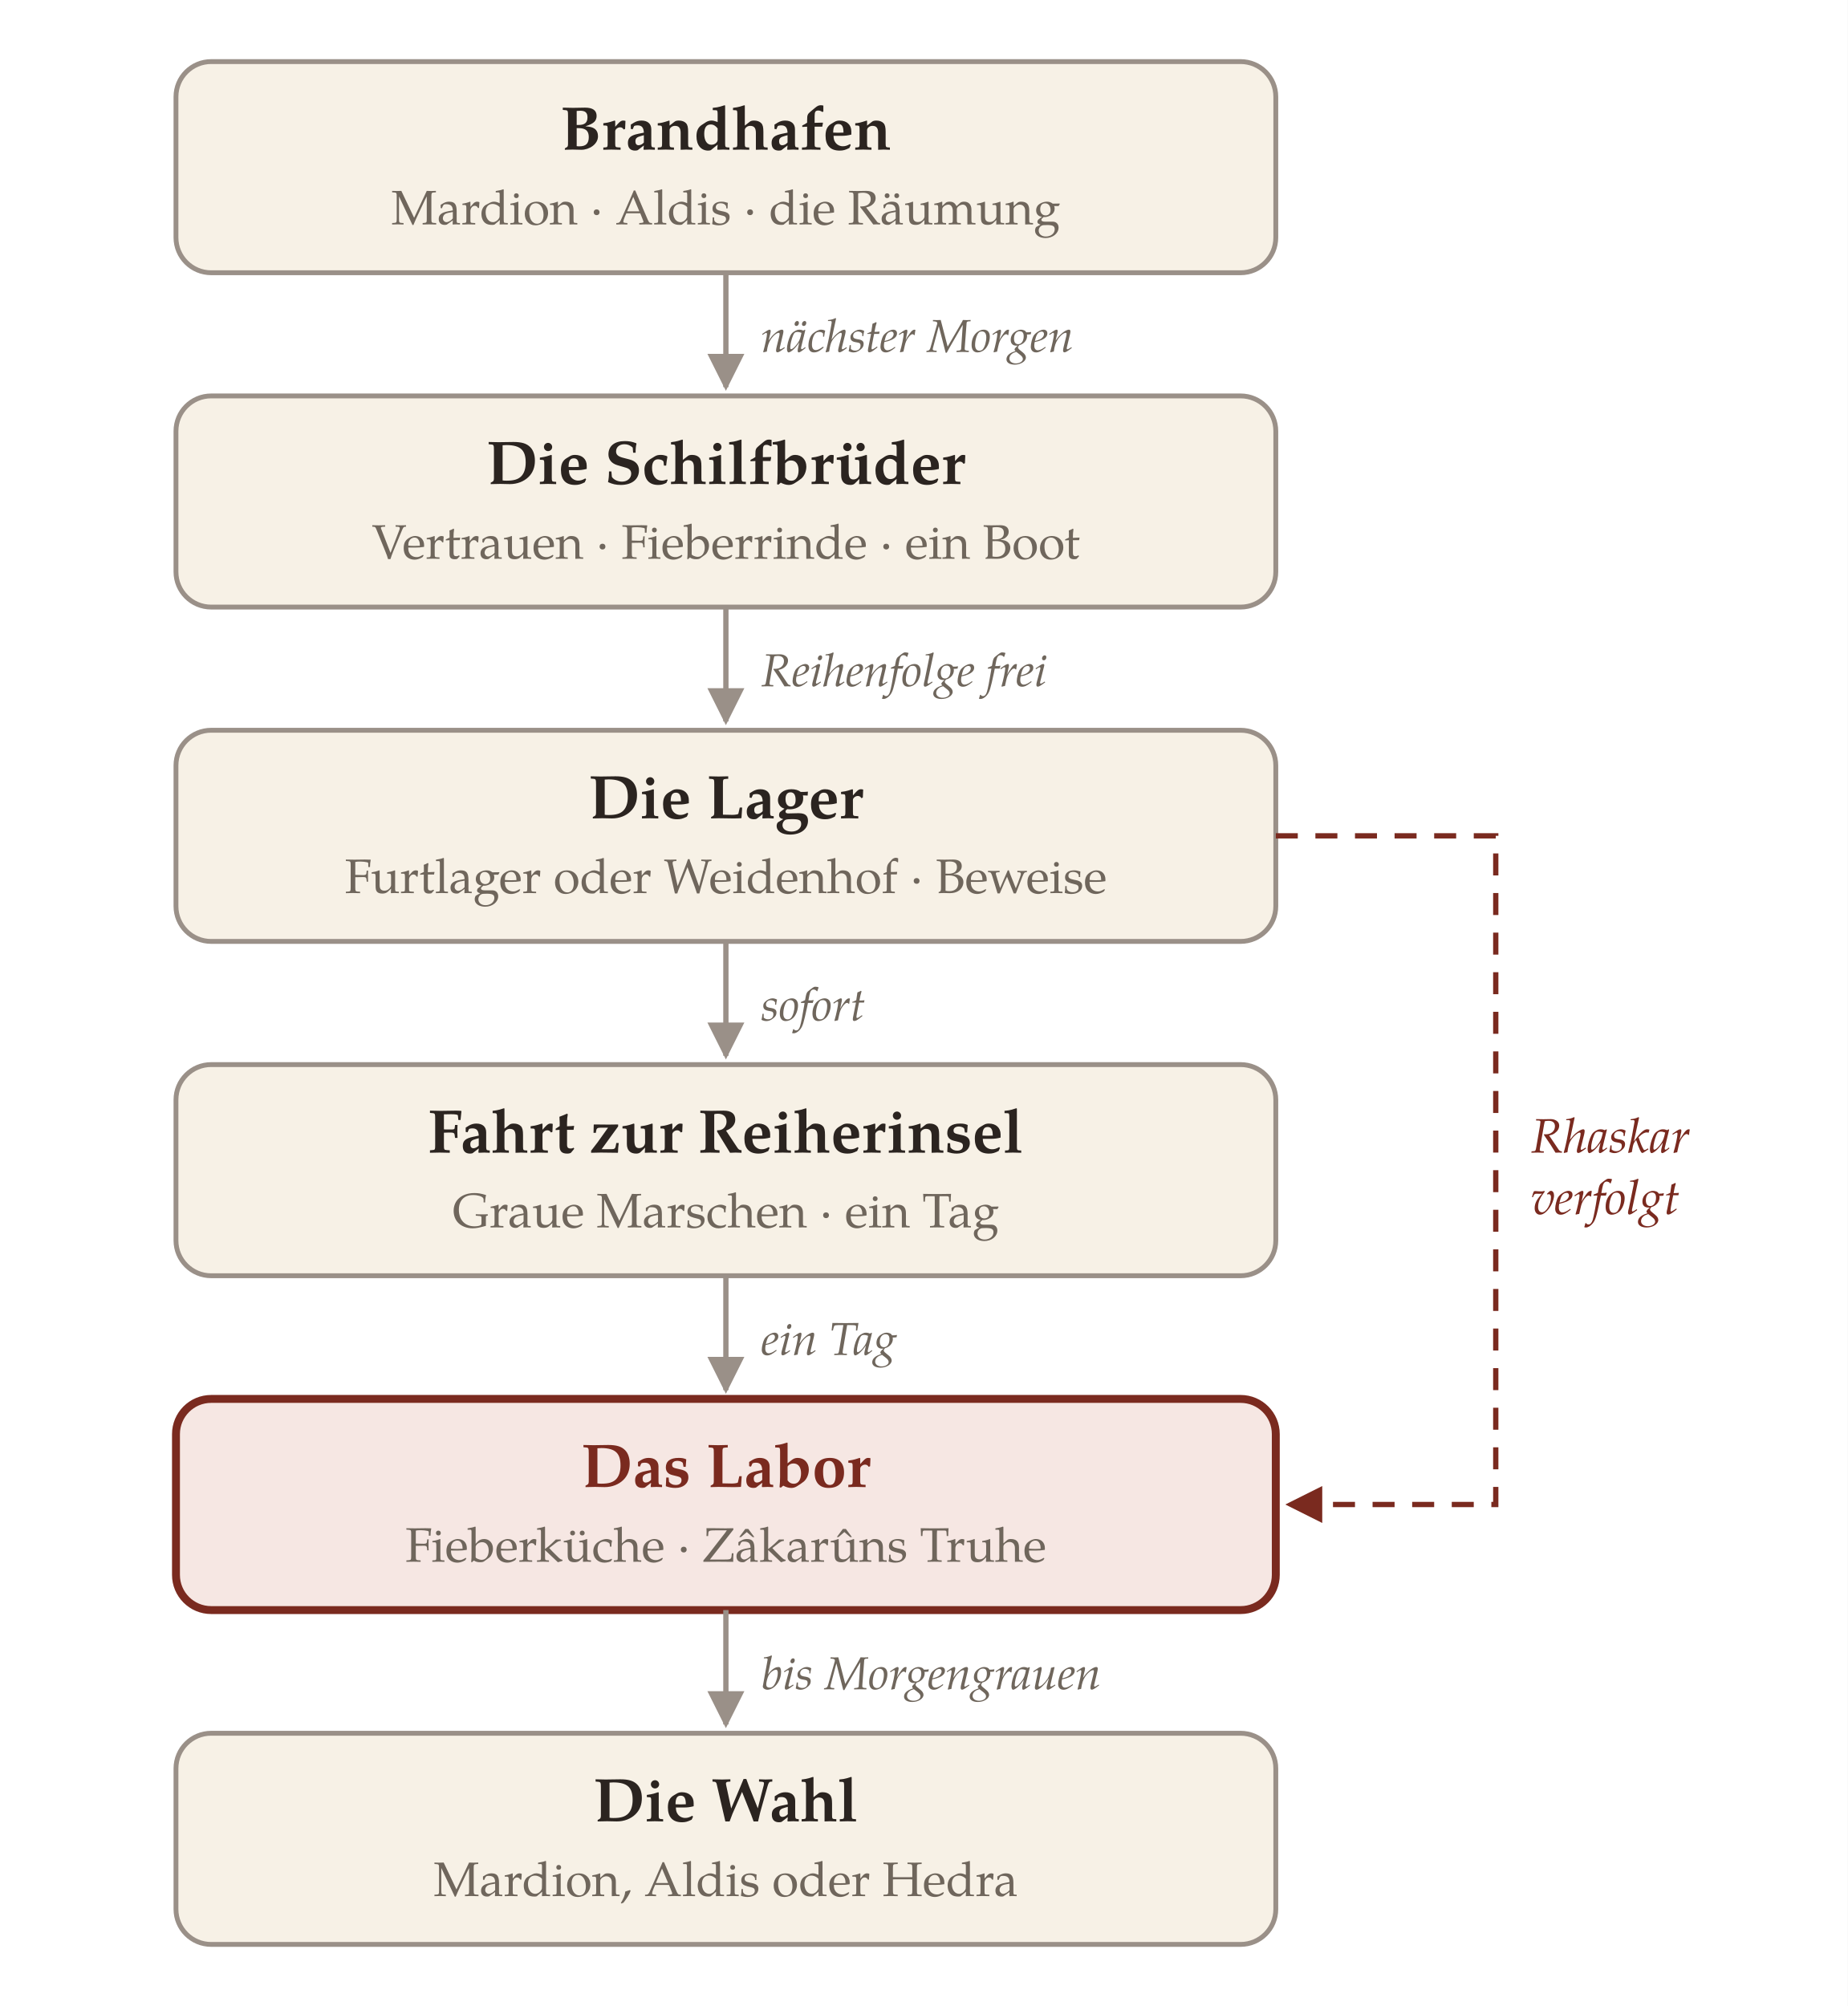
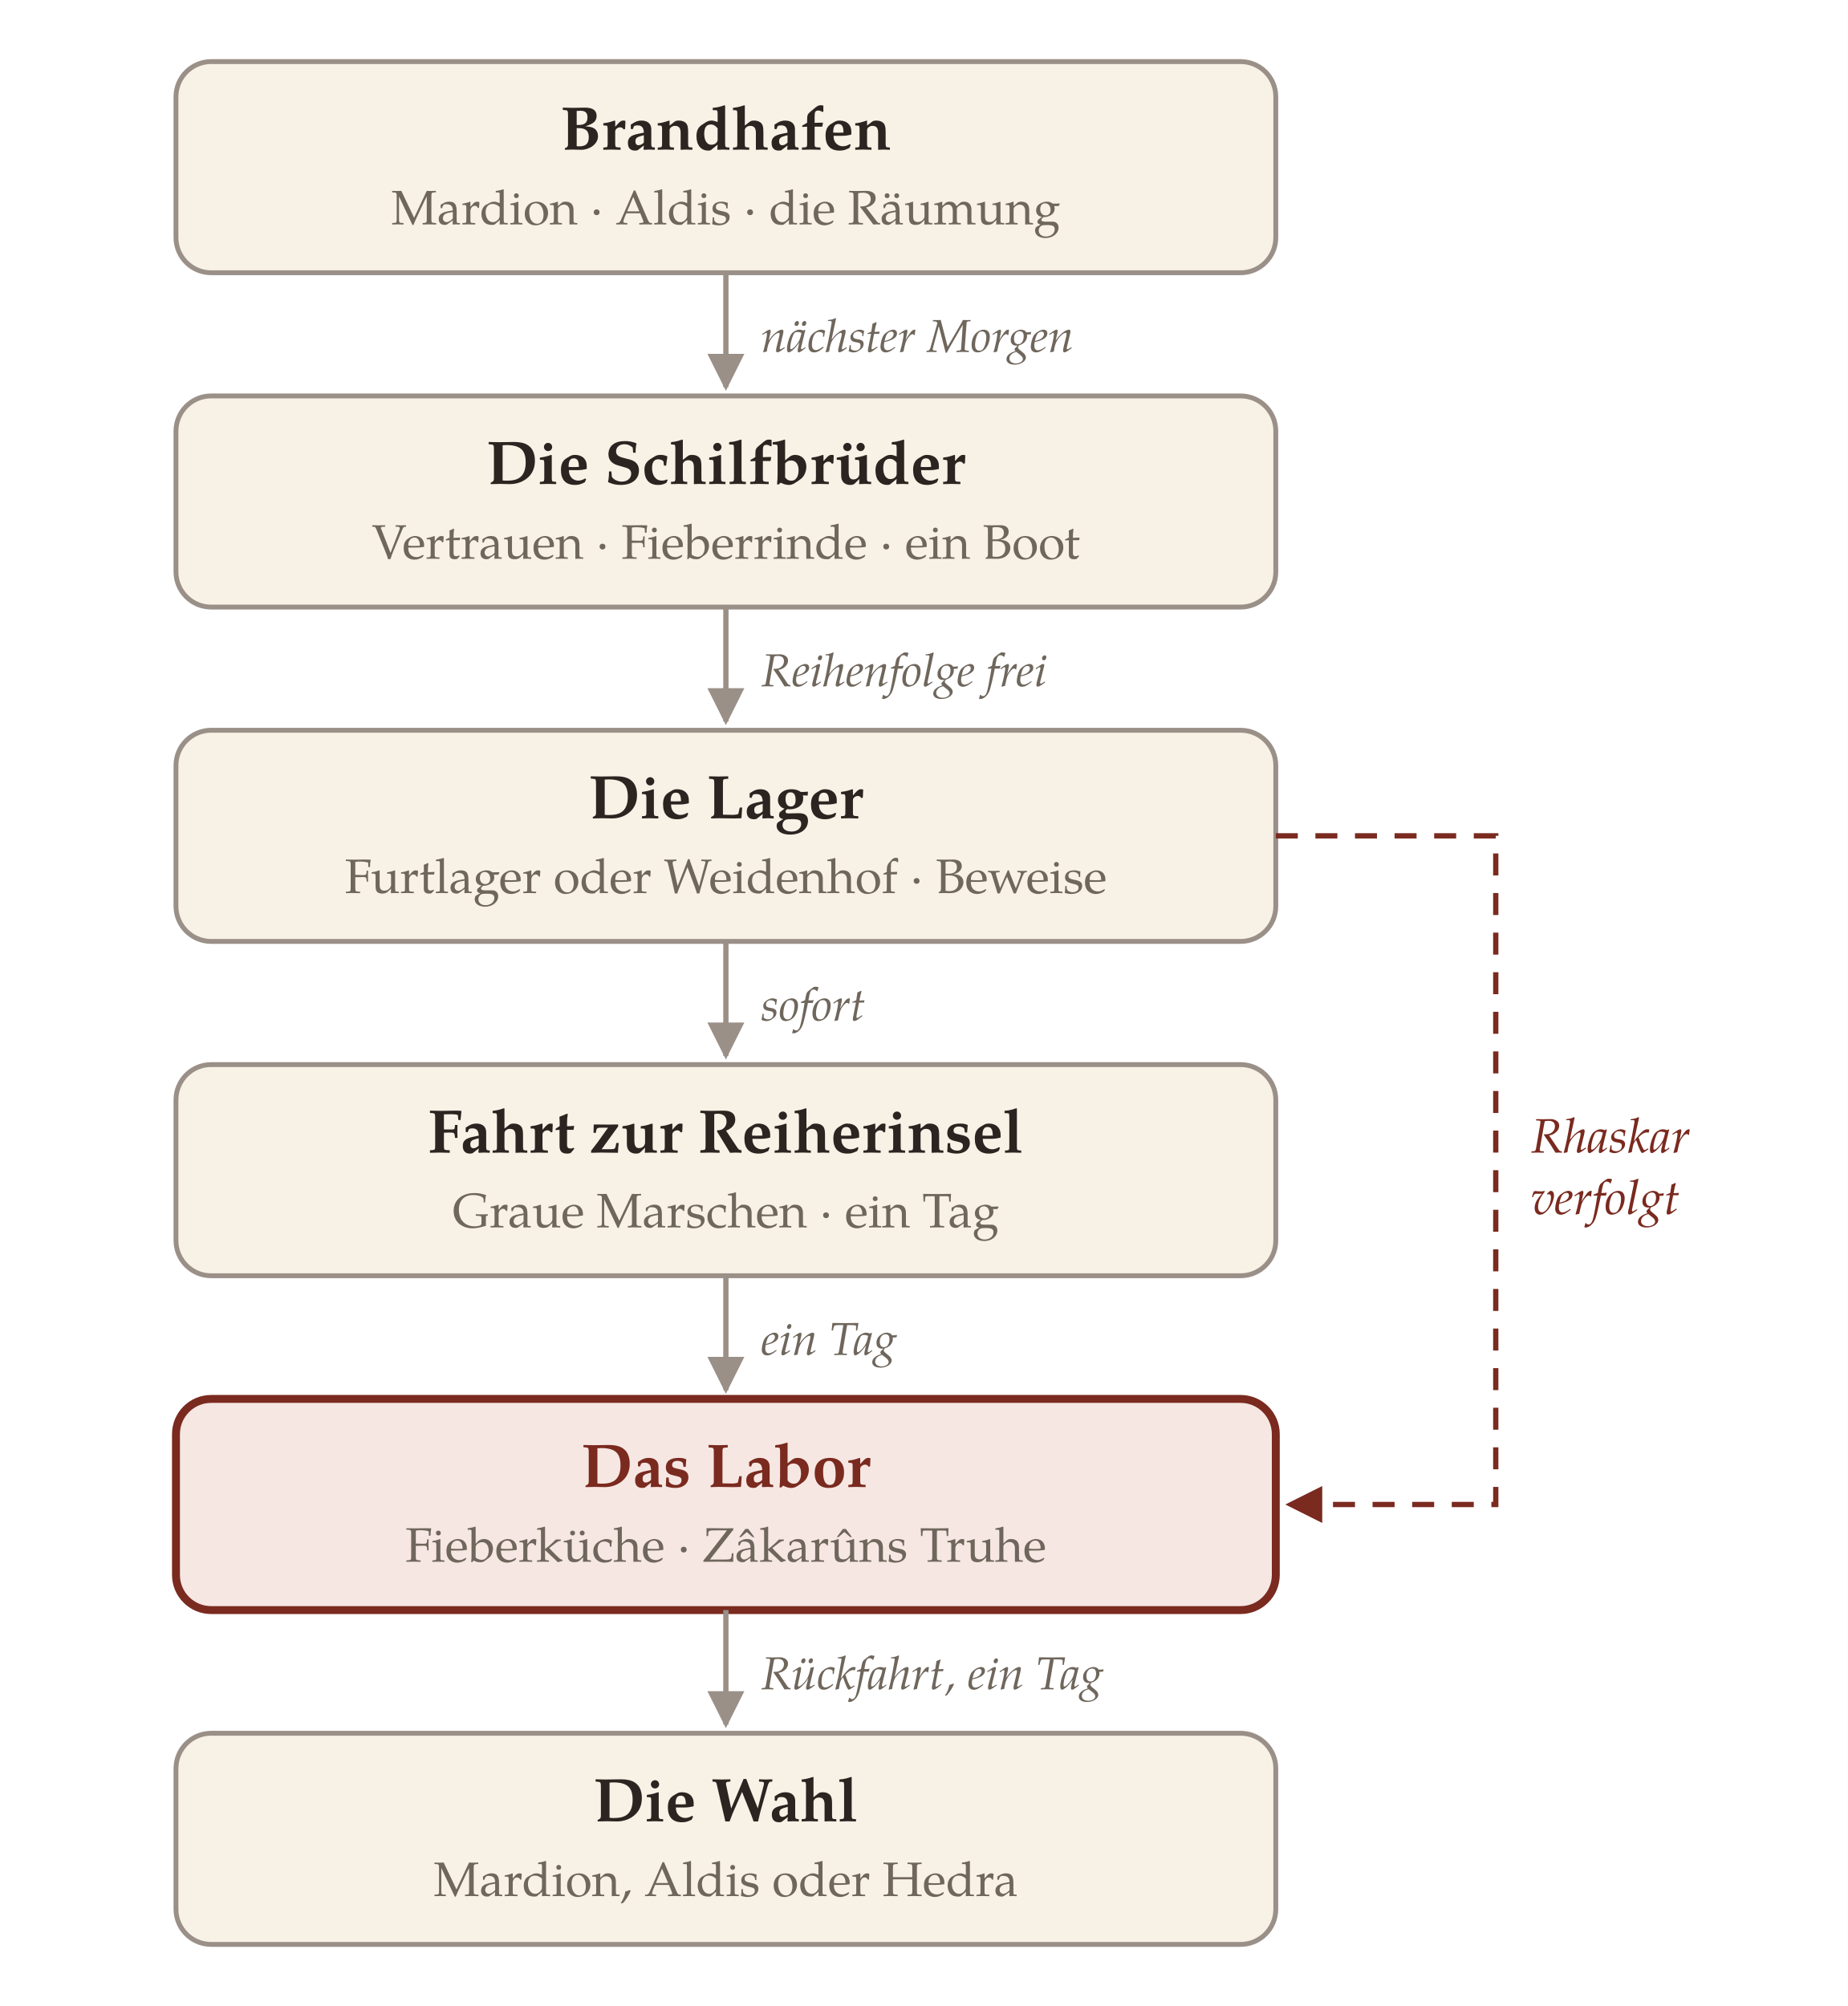
<svg xmlns="http://www.w3.org/2000/svg" viewBox="0 0 420 456" width="1680" height="1824">
  <defs>
    <marker id="a" viewBox="0 0 10 10" refX="9" refY="5" markerWidth="7" markerHeight="7" orient="auto">
      <path d="M0 0L10 5L0 10z" fill="#9a9088" />
    </marker>
    <marker id="r" viewBox="0 0 10 10" refX="9" refY="5" markerWidth="7" markerHeight="7" orient="auto">
      <path d="M0 0L10 5L0 10z" fill="#7a2a1f" />
    </marker>
  </defs>
  <rect width="420" height="456" fill="#ffffff" />
  <rect x="40" y="14" width="250" height="48" rx="8" fill="#f7f1e6" stroke="#9a9088" stroke-width="1.1" />
  <text x="165.0" y="34" font-family="TeX Gyre Pagella" font-weight="700" font-size="14" fill="#2b2420" text-anchor="middle">Brandhafen</text>
  <text x="165.0" y="51" font-family="TeX Gyre Pagella" font-size="11" fill="#6f665c" text-anchor="middle">Mardion · Aldis · die Räumung</text>
  <path d="M165.0 62 V88" stroke="#9a9088" stroke-width="1.2" marker-end="url(#a)" />
  <text x="173.0" y="80.0" font-family="TeX Gyre Pagella" font-style="italic" font-size="10.5" fill="#6f665c">nächster Morgen</text>
  <rect x="40" y="90" width="250" height="48" rx="8" fill="#f7f1e6" stroke="#9a9088" stroke-width="1.1" />
  <text x="165.0" y="110" font-family="TeX Gyre Pagella" font-weight="700" font-size="14" fill="#2b2420" text-anchor="middle">Die Schilfbrüder</text>
  <text x="165.0" y="127" font-family="TeX Gyre Pagella" font-size="11" fill="#6f665c" text-anchor="middle">Vertrauen · Fieberrinde · ein Boot</text>
  <path d="M165.0 138 V164" stroke="#9a9088" stroke-width="1.2" marker-end="url(#a)" />
  <text x="173.0" y="156.0" font-family="TeX Gyre Pagella" font-style="italic" font-size="10.5" fill="#6f665c">Reihenfolge frei</text>
  <rect x="40" y="166" width="250" height="48" rx="8" fill="#f7f1e6" stroke="#9a9088" stroke-width="1.1" />
  <text x="165.0" y="186" font-family="TeX Gyre Pagella" font-weight="700" font-size="14" fill="#2b2420" text-anchor="middle">Die Lager</text>
  <text x="165.0" y="203" font-family="TeX Gyre Pagella" font-size="11" fill="#6f665c" text-anchor="middle">Furtlager oder Weidenhof · Beweise</text>
  <path d="M165.0 214 V240" stroke="#9a9088" stroke-width="1.2" marker-end="url(#a)" />
  <text x="173.0" y="232.0" font-family="TeX Gyre Pagella" font-style="italic" font-size="10.5" fill="#6f665c">sofort</text>
  <rect x="40" y="242" width="250" height="48" rx="8" fill="#f7f1e6" stroke="#9a9088" stroke-width="1.1" />
  <text x="165.0" y="262" font-family="TeX Gyre Pagella" font-weight="700" font-size="14" fill="#2b2420" text-anchor="middle">Fahrt zur Reiherinsel</text>
  <text x="165.0" y="279" font-family="TeX Gyre Pagella" font-size="11" fill="#6f665c" text-anchor="middle">Graue Marschen · ein Tag</text>
  <path d="M165.0 290 V316" stroke="#9a9088" stroke-width="1.2" marker-end="url(#a)" />
  <text x="173.0" y="308.0" font-family="TeX Gyre Pagella" font-style="italic" font-size="10.5" fill="#6f665c">ein Tag</text>
  <rect x="40" y="318" width="250" height="48" rx="8" fill="#f6e7e3" stroke="#7a2a1f" stroke-width="1.8" />
  <text x="165.0" y="338" font-family="TeX Gyre Pagella" font-weight="700" font-size="14" fill="#7a2a1f" text-anchor="middle">Das Labor</text>
  <text x="165.0" y="355" font-family="TeX Gyre Pagella" font-size="11" fill="#6f665c" text-anchor="middle">Fieberküche · Zâkarûns Truhe</text>
  <path d="M165.0 366 V392" stroke="#9a9088" stroke-width="1.2" marker-end="url(#a)" />
-   <text x="173.0" y="384.0" font-family="TeX Gyre Pagella" font-style="italic" font-size="10.5" fill="#6f665c">bis Morgengrauen</text>
+   <text x="173.0" y="384.0" font-family="TeX Gyre Pagella" font-style="italic" font-size="10.5" fill="#6f665c">Rückfahrt, ein Tag</text>
  <rect x="40" y="394" width="250" height="48" rx="8" fill="#f7f1e6" stroke="#9a9088" stroke-width="1.1" />
  <text x="165.0" y="414" font-family="TeX Gyre Pagella" font-weight="700" font-size="14" fill="#2b2420" text-anchor="middle">Die Wahl</text>
  <text x="165.0" y="431" font-family="TeX Gyre Pagella" font-size="11" fill="#6f665c" text-anchor="middle">Mardion, Aldis oder Hedra</text>
  <path d="M290 190.0 H340 V342.0 H293" fill="none" stroke="#7a2a1f" stroke-width="1.2" stroke-dasharray="5 4" marker-end="url(#r)" />
  <text x="348" y="262.0" font-family="TeX Gyre Pagella" font-style="italic" font-size="11" fill="#7a2a1f">Rhaskar</text>
  <text x="348" y="276.0" font-family="TeX Gyre Pagella" font-style="italic" font-size="11" fill="#7a2a1f">verfolgt</text>
</svg>
